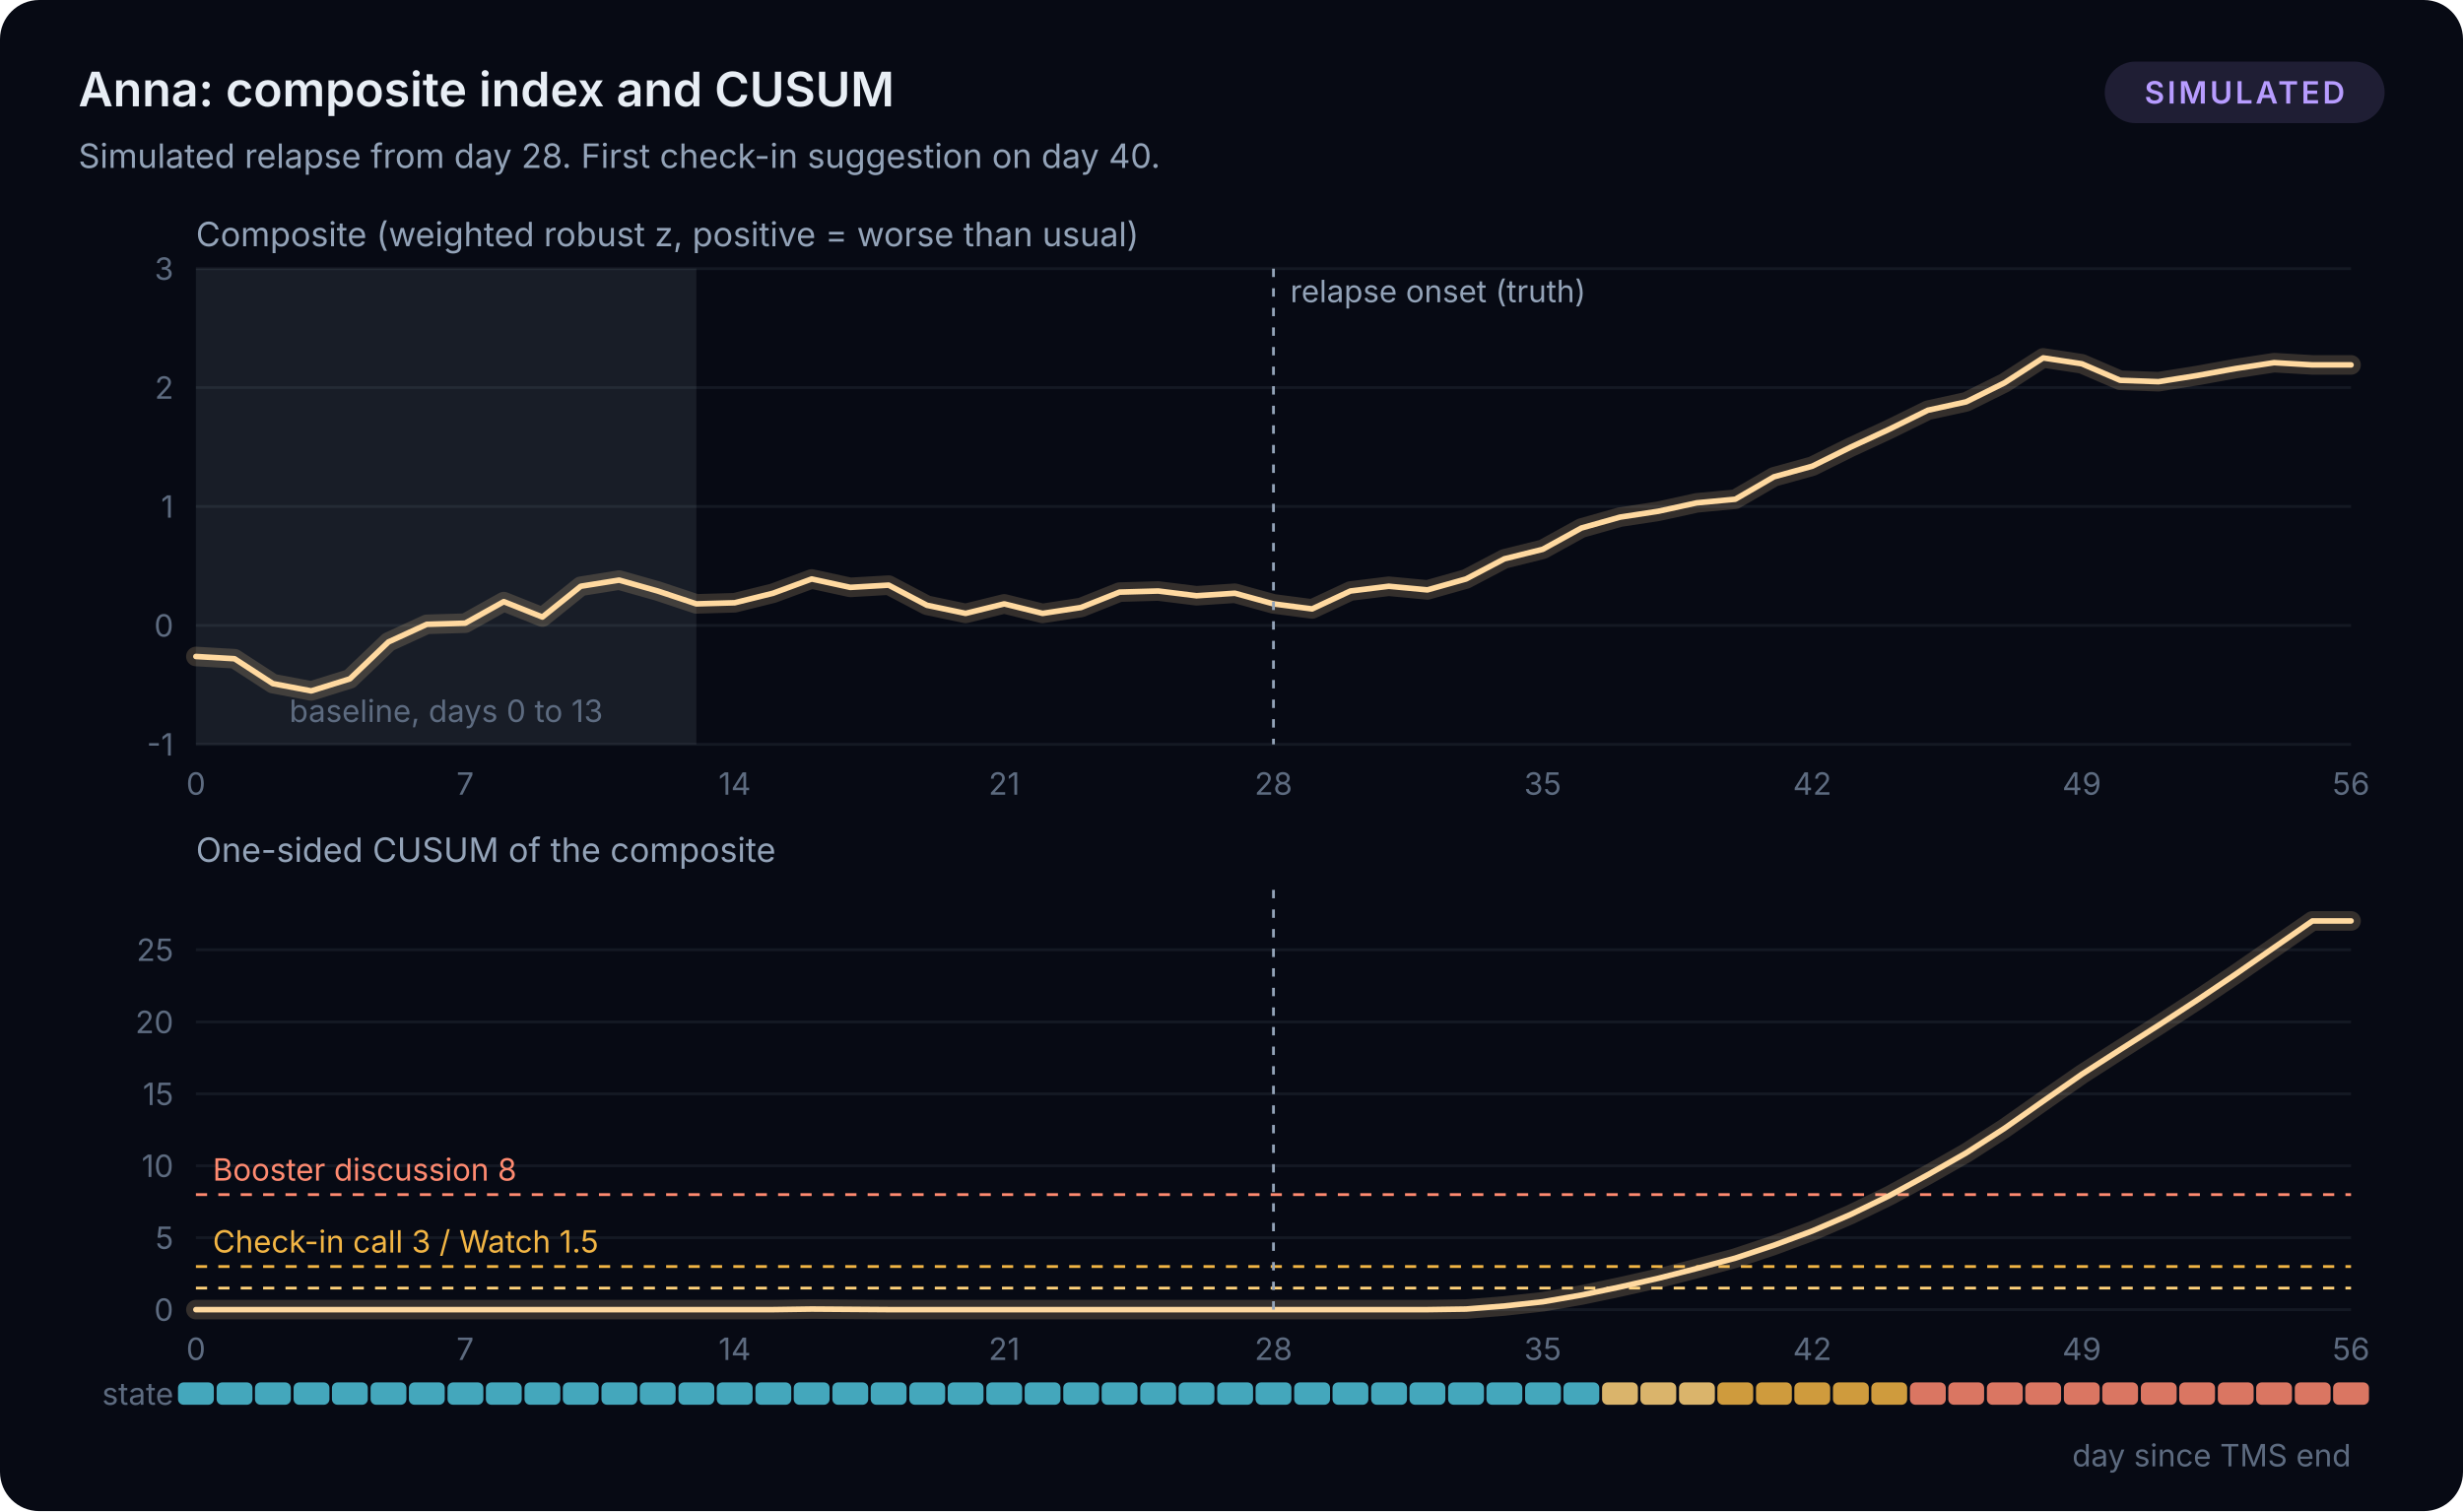
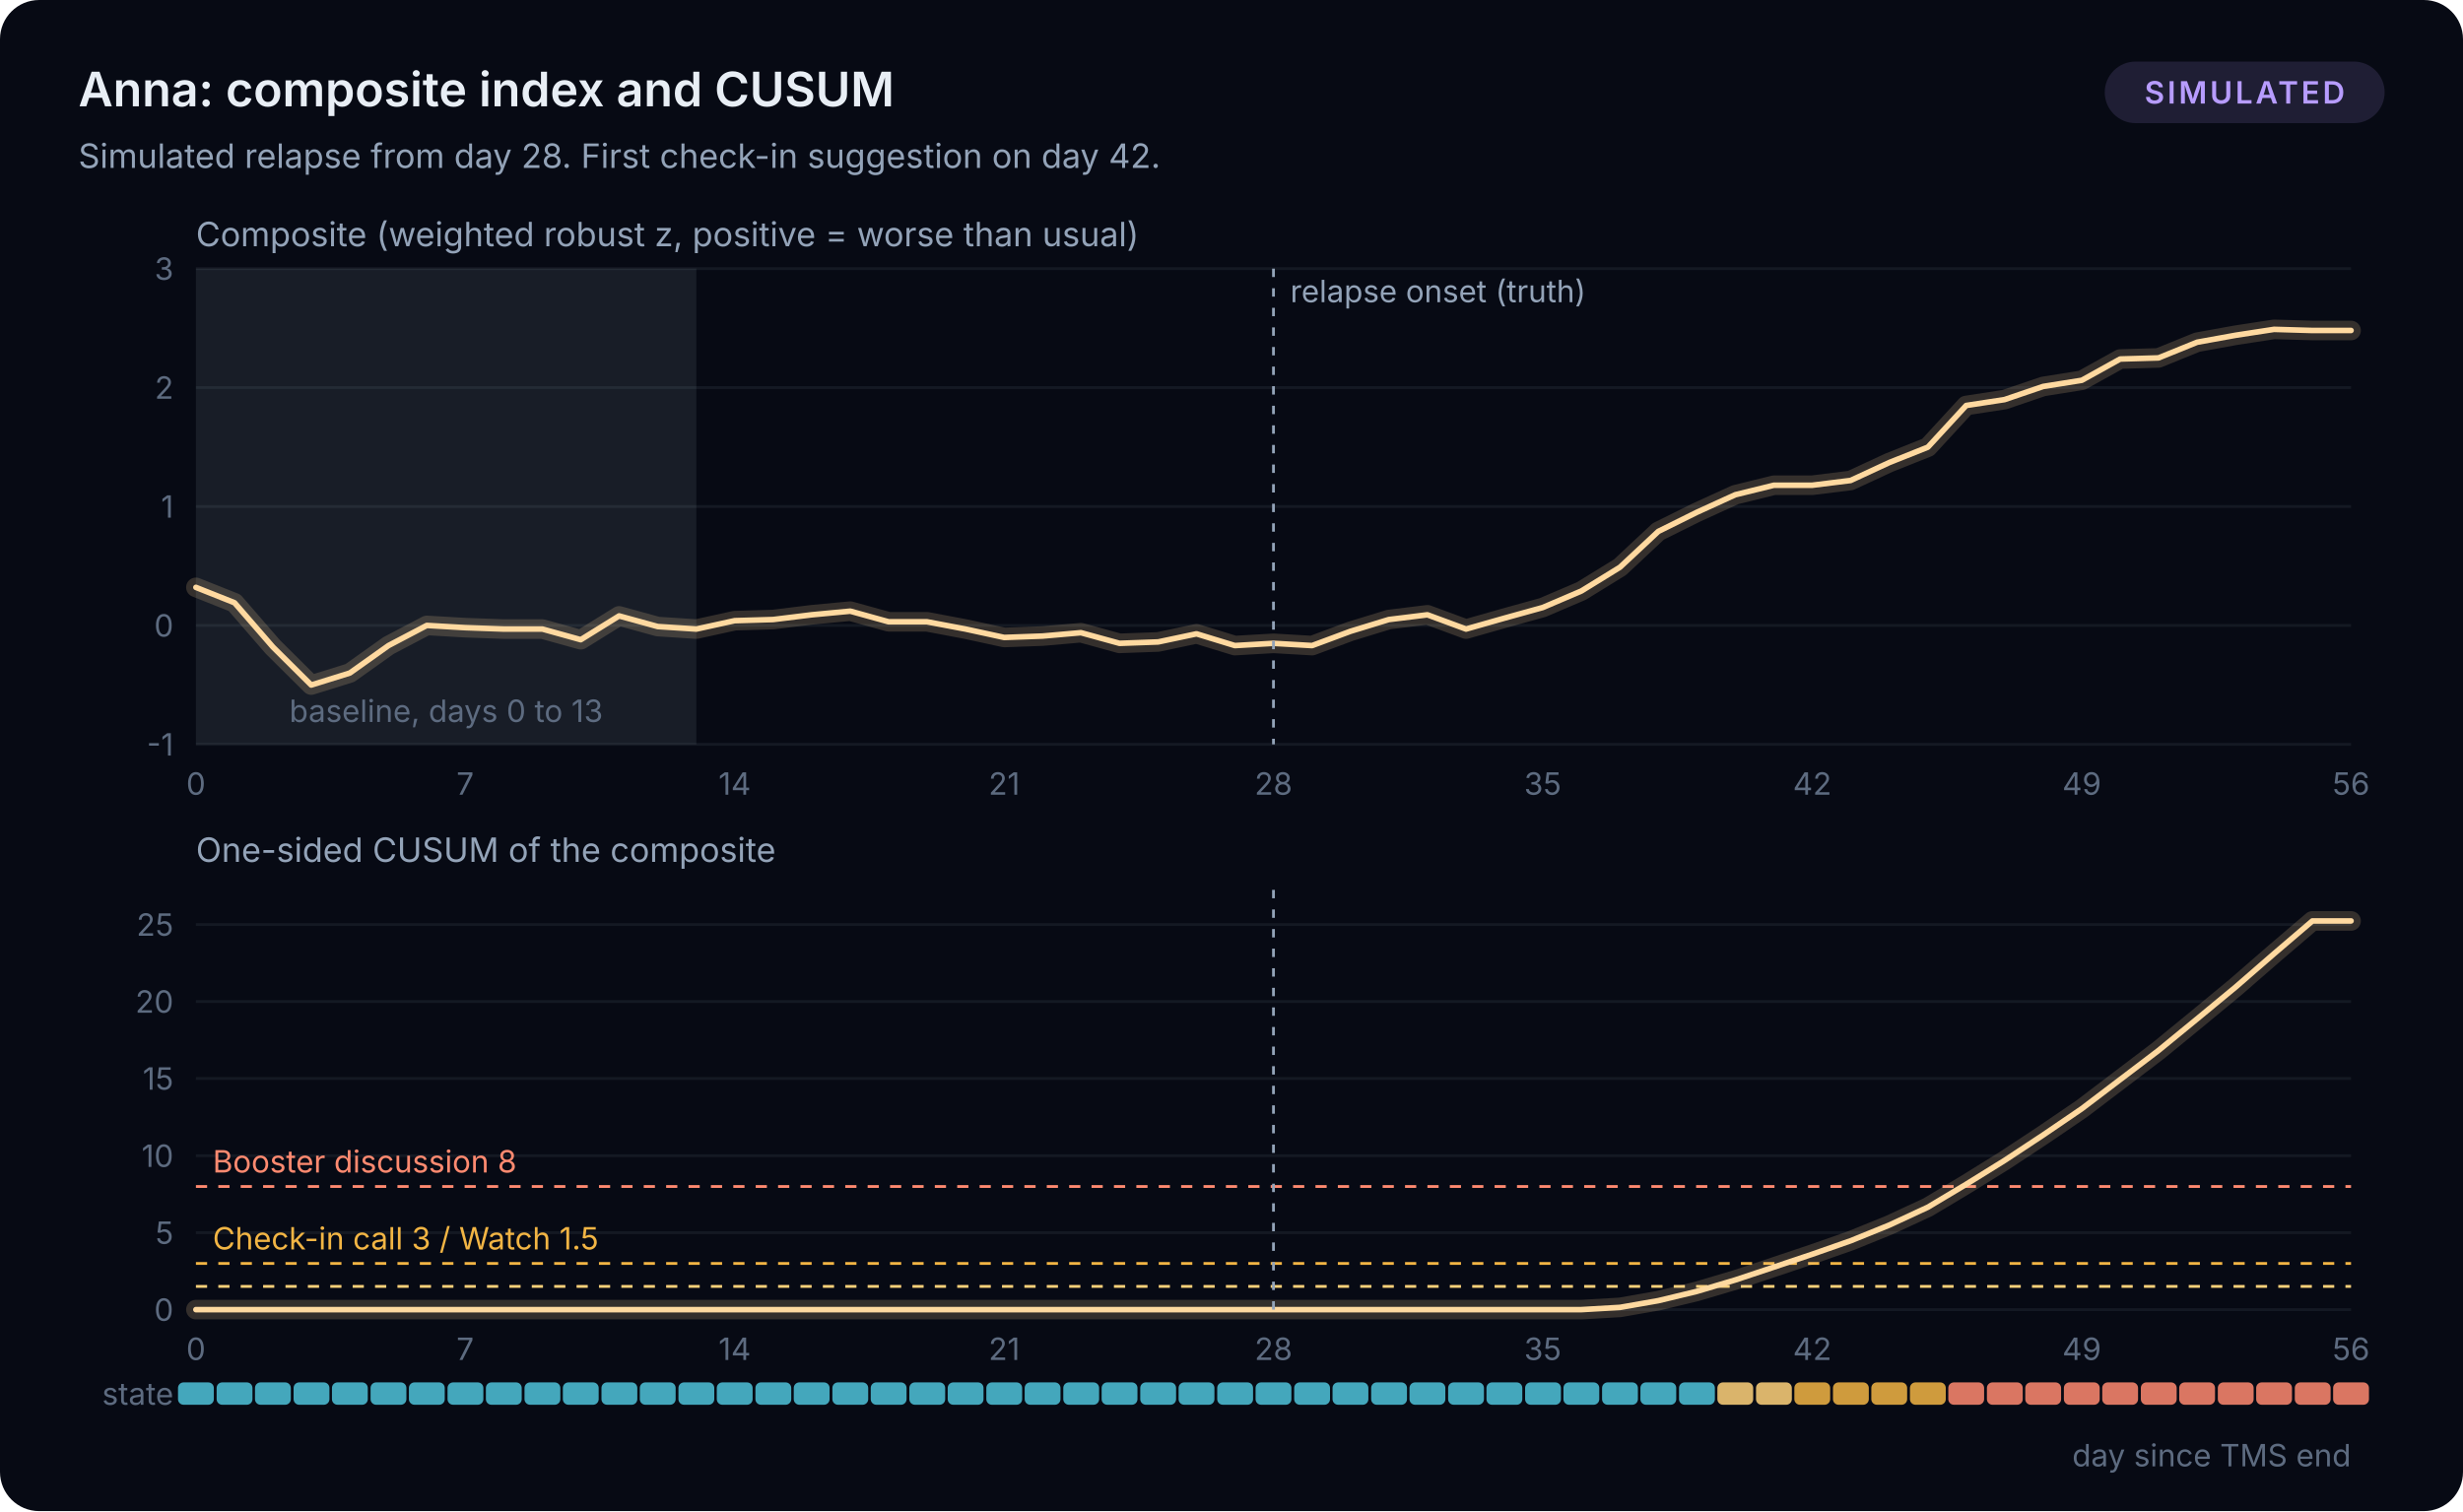
<svg xmlns="http://www.w3.org/2000/svg" viewBox="0 0 880 540" width="880" height="540" font-family="Inter, system-ui, -apple-system, Segoe UI, sans-serif" role="img" aria-label="Anna: composite early-warning index and CUSUM">
  <rect width="880" height="540" rx="14" fill="#070A14" />
  <text x="28.0" y="38.0" font-size="17" fill="#E8EEF5" text-anchor="start" font-weight="600">Anna: composite index and CUSUM</text>
-   <text x="28.0" y="60.0" font-size="12" fill="#93A3B8" text-anchor="start" font-weight="400">Simulated relapse from day 28. First check-in suggestion on day 40.</text>
+   <text x="28.0" y="60.0" font-size="12" fill="#93A3B8" text-anchor="start" font-weight="400">Simulated relapse from day 28. First check-in suggestion on day 42.</text>
  <rect x="752" y="22" width="100" height="22" rx="11" fill="rgba(183,156,255,0.14)" />
  <text x="802.0" y="37.0" font-size="11" fill="#B79CFF" text-anchor="middle" font-weight="600" letter-spacing="1">SIMULATED</text>
  <rect x="70.0" y="96" width="178.8" height="170" fill="rgba(185,202,214,0.10)" />
  <text x="159.4" y="258.0" font-size="11" fill="#5D6B80" text-anchor="middle" font-weight="400">baseline, days 0 to 13</text>
  <line x1="70.0" y1="266.0" x2="840.0" y2="266.0" stroke="rgba(185,202,214,0.08)" stroke-width="1" />
  <text x="62.0" y="270.0" font-size="11" fill="#5D6B80" text-anchor="end" font-weight="400">-1</text>
  <line x1="70.0" y1="223.5" x2="840.0" y2="223.5" stroke="rgba(185,202,214,0.08)" stroke-width="1" />
  <text x="62.0" y="227.5" font-size="11" fill="#5D6B80" text-anchor="end" font-weight="400">0</text>
  <line x1="70.0" y1="181.0" x2="840.0" y2="181.0" stroke="rgba(185,202,214,0.08)" stroke-width="1" />
  <text x="62.0" y="185.0" font-size="11" fill="#5D6B80" text-anchor="end" font-weight="400">1</text>
  <line x1="70.0" y1="138.5" x2="840.0" y2="138.5" stroke="rgba(185,202,214,0.08)" stroke-width="1" />
  <text x="62.0" y="142.5" font-size="11" fill="#5D6B80" text-anchor="end" font-weight="400">2</text>
  <line x1="70.0" y1="96.0" x2="840.0" y2="96.0" stroke="rgba(185,202,214,0.08)" stroke-width="1" />
  <text x="62.0" y="100.0" font-size="11" fill="#5D6B80" text-anchor="end" font-weight="400">3</text>
  <text x="70.0" y="284.0" font-size="11" fill="#5D6B80" text-anchor="middle" font-weight="400">0</text>
  <text x="166.2" y="284.0" font-size="11" fill="#5D6B80" text-anchor="middle" font-weight="400">7</text>
  <text x="262.5" y="284.0" font-size="11" fill="#5D6B80" text-anchor="middle" font-weight="400">14</text>
  <text x="358.8" y="284.0" font-size="11" fill="#5D6B80" text-anchor="middle" font-weight="400">21</text>
  <text x="455.0" y="284.0" font-size="11" fill="#5D6B80" text-anchor="middle" font-weight="400">28</text>
  <text x="551.2" y="284.0" font-size="11" fill="#5D6B80" text-anchor="middle" font-weight="400">35</text>
  <text x="647.5" y="284.0" font-size="11" fill="#5D6B80" text-anchor="middle" font-weight="400">42</text>
  <text x="743.8" y="284.0" font-size="11" fill="#5D6B80" text-anchor="middle" font-weight="400">49</text>
  <text x="840.0" y="284.0" font-size="11" fill="#5D6B80" text-anchor="middle" font-weight="400">56</text>
  <text x="70.0" y="88.0" font-size="12" fill="#93A3B8" text-anchor="start" font-weight="400">Composite (weighted robust z, positive = worse than usual)</text>
-   <path d="M70.0,234.6 L83.8,235.4 L97.5,244.3 L111.2,246.9 L125.0,242.6 L138.8,229.4 L152.5,223.1 L166.2,222.7 L180.0,215.0 L193.8,220.5 L207.5,209.5 L221.2,207.3 L235.0,211.2 L248.8,215.8 L262.5,215.4 L276.2,212.0 L290.0,206.9 L303.8,209.9 L317.5,209.1 L331.2,216.3 L345.0,219.2 L358.8,215.8 L372.5,219.2 L386.2,217.1 L400.0,211.6 L413.8,211.2 L427.5,212.9 L441.2,212.0 L455.0,215.8 L468.8,217.6 L482.5,211.2 L496.2,209.5 L510.0,210.8 L523.8,206.9 L537.5,199.7 L551.2,196.3 L565.0,188.7 L578.8,184.8 L592.5,182.7 L606.2,179.7 L620.0,178.4 L633.8,170.4 L647.5,166.6 L661.2,159.8 L675.0,153.4 L688.8,146.6 L702.5,143.6 L716.2,136.8 L730.0,127.9 L743.8,130.0 L757.5,135.9 L771.2,136.4 L785.0,134.2 L798.8,131.7 L812.5,129.6 L826.2,130.4 L840.0,130.4" fill="none" stroke="#FFD9A0" stroke-width="7" stroke-opacity="0.18" stroke-linecap="round" stroke-linejoin="round" />
-   <path d="M70.0,234.6 L83.8,235.4 L97.5,244.3 L111.2,246.9 L125.0,242.6 L138.8,229.4 L152.5,223.1 L166.2,222.7 L180.0,215.0 L193.8,220.5 L207.5,209.5 L221.2,207.3 L235.0,211.2 L248.8,215.8 L262.5,215.4 L276.2,212.0 L290.0,206.9 L303.8,209.9 L317.5,209.1 L331.2,216.3 L345.0,219.2 L358.8,215.8 L372.5,219.2 L386.2,217.1 L400.0,211.6 L413.8,211.2 L427.5,212.9 L441.2,212.0 L455.0,215.8 L468.8,217.6 L482.5,211.2 L496.2,209.5 L510.0,210.8 L523.8,206.9 L537.5,199.7 L551.2,196.3 L565.0,188.7 L578.8,184.8 L592.5,182.7 L606.2,179.7 L620.0,178.4 L633.8,170.4 L647.5,166.6 L661.2,159.8 L675.0,153.4 L688.8,146.6 L702.5,143.6 L716.2,136.8 L730.0,127.9 L743.8,130.0 L757.5,135.9 L771.2,136.4 L785.0,134.2 L798.8,131.7 L812.5,129.6 L826.2,130.4 L840.0,130.4" fill="none" stroke="#FFD9A0" stroke-width="2" stroke-linecap="round" stroke-linejoin="round" />
-   <circle cx="70.0" cy="234.6" r="7" fill="transparent" />
-   <circle cx="83.8" cy="235.4" r="7" fill="transparent" />
-   <circle cx="97.5" cy="244.3" r="7" fill="transparent" />
-   <circle cx="111.2" cy="246.9" r="7" fill="transparent" />
-   <circle cx="125.0" cy="242.6" r="7" fill="transparent" />
-   <circle cx="138.8" cy="229.4" r="7" fill="transparent" />
-   <circle cx="152.5" cy="223.1" r="7" fill="transparent" />
-   <circle cx="166.2" cy="222.7" r="7" fill="transparent" />
-   <circle cx="180.0" cy="215.0" r="7" fill="transparent" />
-   <circle cx="193.8" cy="220.5" r="7" fill="transparent" />
-   <circle cx="207.5" cy="209.5" r="7" fill="transparent" />
-   <circle cx="221.2" cy="207.3" r="7" fill="transparent" />
-   <circle cx="235.0" cy="211.2" r="7" fill="transparent" />
-   <circle cx="248.8" cy="215.8" r="7" fill="transparent" />
-   <circle cx="262.5" cy="215.4" r="7" fill="transparent" />
-   <circle cx="276.2" cy="212.0" r="7" fill="transparent" />
-   <circle cx="290.0" cy="206.9" r="7" fill="transparent" />
-   <circle cx="303.8" cy="209.9" r="7" fill="transparent" />
-   <circle cx="317.5" cy="209.1" r="7" fill="transparent" />
-   <circle cx="331.2" cy="216.3" r="7" fill="transparent" />
-   <circle cx="345.0" cy="219.2" r="7" fill="transparent" />
-   <circle cx="358.8" cy="215.8" r="7" fill="transparent" />
-   <circle cx="372.5" cy="219.2" r="7" fill="transparent" />
-   <circle cx="386.2" cy="217.1" r="7" fill="transparent" />
-   <circle cx="400.0" cy="211.6" r="7" fill="transparent" />
-   <circle cx="413.8" cy="211.2" r="7" fill="transparent" />
-   <circle cx="427.5" cy="212.9" r="7" fill="transparent" />
-   <circle cx="441.2" cy="212.0" r="7" fill="transparent" />
-   <circle cx="455.0" cy="215.8" r="7" fill="transparent" />
-   <circle cx="468.8" cy="217.6" r="7" fill="transparent" />
-   <circle cx="482.5" cy="211.2" r="7" fill="transparent" />
-   <circle cx="496.2" cy="209.5" r="7" fill="transparent" />
-   <circle cx="510.0" cy="210.8" r="7" fill="transparent" />
-   <circle cx="523.8" cy="206.9" r="7" fill="transparent" />
-   <circle cx="537.5" cy="199.7" r="7" fill="transparent" />
-   <circle cx="551.2" cy="196.3" r="7" fill="transparent" />
-   <circle cx="565.0" cy="188.7" r="7" fill="transparent" />
-   <circle cx="578.8" cy="184.8" r="7" fill="transparent" />
-   <circle cx="592.5" cy="182.7" r="7" fill="transparent" />
-   <circle cx="606.2" cy="179.7" r="7" fill="transparent" />
-   <circle cx="620.0" cy="178.4" r="7" fill="transparent" />
-   <circle cx="633.8" cy="170.4" r="7" fill="transparent" />
-   <circle cx="647.5" cy="166.6" r="7" fill="transparent" />
-   <circle cx="661.2" cy="159.8" r="7" fill="transparent" />
-   <circle cx="675.0" cy="153.4" r="7" fill="transparent" />
-   <circle cx="688.8" cy="146.6" r="7" fill="transparent" />
-   <circle cx="702.5" cy="143.6" r="7" fill="transparent" />
-   <circle cx="716.2" cy="136.8" r="7" fill="transparent" />
-   <circle cx="730.0" cy="127.9" r="7" fill="transparent" />
-   <circle cx="743.8" cy="130.0" r="7" fill="transparent" />
-   <circle cx="757.5" cy="135.9" r="7" fill="transparent" />
-   <circle cx="771.2" cy="136.4" r="7" fill="transparent" />
-   <circle cx="785.0" cy="134.2" r="7" fill="transparent" />
-   <circle cx="798.8" cy="131.7" r="7" fill="transparent" />
-   <circle cx="812.5" cy="129.6" r="7" fill="transparent" />
-   <circle cx="826.2" cy="130.4" r="7" fill="transparent" />
-   <circle cx="840.0" cy="130.4" r="7" fill="transparent" />
+   <path d="M70.0,209.9 L83.8,215.4 L97.5,231.2 L111.2,244.8 L125.0,240.5 L138.8,230.7 L152.5,223.5 L166.2,224.3 L180.0,224.8 L193.8,224.8 L207.5,228.6 L221.2,220.1 L235.0,223.9 L248.8,224.8 L262.5,221.8 L276.2,221.4 L290.0,219.7 L303.8,218.4 L317.5,222.2 L331.2,222.2 L345.0,224.8 L358.8,227.8 L372.5,227.3 L386.2,226.1 L400.0,229.9 L413.8,229.4 L427.5,226.5 L441.2,230.7 L455.0,229.9 L468.8,230.7 L482.5,225.6 L496.2,221.4 L510.0,219.7 L523.8,224.8 L537.5,220.9 L551.2,217.1 L565.0,211.2 L578.8,202.7 L592.5,189.9 L606.2,183.1 L620.0,176.8 L633.8,173.4 L647.5,173.4 L661.2,171.7 L675.0,165.3 L688.8,159.8 L702.5,144.9 L716.2,142.8 L730.0,138.1 L743.8,135.9 L757.5,128.3 L771.2,127.9 L785.0,122.3 L798.8,119.8 L812.5,117.7 L826.2,118.1 L840.0,118.1" fill="none" stroke="#FFD9A0" stroke-width="7" stroke-opacity="0.18" stroke-linecap="round" stroke-linejoin="round" />
+   <path d="M70.0,209.9 L83.8,215.4 L97.5,231.2 L111.2,244.8 L125.0,240.5 L138.8,230.7 L152.5,223.5 L166.2,224.3 L180.0,224.8 L193.8,224.8 L207.5,228.6 L221.2,220.1 L235.0,223.9 L248.8,224.8 L262.5,221.8 L276.2,221.4 L290.0,219.7 L303.8,218.4 L317.5,222.2 L331.2,222.2 L345.0,224.8 L358.8,227.8 L372.5,227.3 L386.2,226.1 L400.0,229.9 L413.8,229.4 L427.5,226.5 L441.2,230.7 L455.0,229.9 L468.8,230.7 L482.5,225.6 L496.2,221.4 L510.0,219.7 L523.8,224.8 L537.5,220.9 L551.2,217.1 L565.0,211.2 L578.8,202.7 L592.5,189.9 L606.2,183.1 L620.0,176.8 L633.8,173.4 L647.5,173.4 L661.2,171.7 L675.0,165.3 L688.8,159.8 L702.5,144.9 L716.2,142.8 L730.0,138.1 L743.8,135.9 L757.5,128.3 L771.2,127.9 L785.0,122.3 L798.8,119.8 L812.5,117.7 L826.2,118.1 L840.0,118.1" fill="none" stroke="#FFD9A0" stroke-width="2" stroke-linecap="round" stroke-linejoin="round" />
+   <circle cx="70.0" cy="209.9" r="7" fill="transparent" />
+   <circle cx="83.8" cy="215.4" r="7" fill="transparent" />
+   <circle cx="97.5" cy="231.2" r="7" fill="transparent" />
+   <circle cx="111.2" cy="244.8" r="7" fill="transparent" />
+   <circle cx="125.0" cy="240.5" r="7" fill="transparent" />
+   <circle cx="138.8" cy="230.7" r="7" fill="transparent" />
+   <circle cx="152.5" cy="223.5" r="7" fill="transparent" />
+   <circle cx="166.2" cy="224.3" r="7" fill="transparent" />
+   <circle cx="180.0" cy="224.8" r="7" fill="transparent" />
+   <circle cx="193.8" cy="224.8" r="7" fill="transparent" />
+   <circle cx="207.5" cy="228.6" r="7" fill="transparent" />
+   <circle cx="221.2" cy="220.1" r="7" fill="transparent" />
+   <circle cx="235.0" cy="223.9" r="7" fill="transparent" />
+   <circle cx="248.8" cy="224.8" r="7" fill="transparent" />
+   <circle cx="262.5" cy="221.8" r="7" fill="transparent" />
+   <circle cx="276.2" cy="221.4" r="7" fill="transparent" />
+   <circle cx="290.0" cy="219.7" r="7" fill="transparent" />
+   <circle cx="303.8" cy="218.4" r="7" fill="transparent" />
+   <circle cx="317.5" cy="222.2" r="7" fill="transparent" />
+   <circle cx="331.2" cy="222.2" r="7" fill="transparent" />
+   <circle cx="345.0" cy="224.8" r="7" fill="transparent" />
+   <circle cx="358.8" cy="227.8" r="7" fill="transparent" />
+   <circle cx="372.5" cy="227.3" r="7" fill="transparent" />
+   <circle cx="386.2" cy="226.1" r="7" fill="transparent" />
+   <circle cx="400.0" cy="229.9" r="7" fill="transparent" />
+   <circle cx="413.8" cy="229.4" r="7" fill="transparent" />
+   <circle cx="427.5" cy="226.5" r="7" fill="transparent" />
+   <circle cx="441.2" cy="230.7" r="7" fill="transparent" />
+   <circle cx="455.0" cy="229.9" r="7" fill="transparent" />
+   <circle cx="468.8" cy="230.7" r="7" fill="transparent" />
+   <circle cx="482.5" cy="225.6" r="7" fill="transparent" />
+   <circle cx="496.2" cy="221.4" r="7" fill="transparent" />
+   <circle cx="510.0" cy="219.7" r="7" fill="transparent" />
+   <circle cx="523.8" cy="224.8" r="7" fill="transparent" />
+   <circle cx="537.5" cy="220.9" r="7" fill="transparent" />
+   <circle cx="551.2" cy="217.1" r="7" fill="transparent" />
+   <circle cx="565.0" cy="211.2" r="7" fill="transparent" />
+   <circle cx="578.8" cy="202.7" r="7" fill="transparent" />
+   <circle cx="592.5" cy="189.9" r="7" fill="transparent" />
+   <circle cx="606.2" cy="183.1" r="7" fill="transparent" />
+   <circle cx="620.0" cy="176.8" r="7" fill="transparent" />
+   <circle cx="633.8" cy="173.4" r="7" fill="transparent" />
+   <circle cx="647.5" cy="173.4" r="7" fill="transparent" />
+   <circle cx="661.2" cy="171.7" r="7" fill="transparent" />
+   <circle cx="675.0" cy="165.3" r="7" fill="transparent" />
+   <circle cx="688.8" cy="159.8" r="7" fill="transparent" />
+   <circle cx="702.5" cy="144.9" r="7" fill="transparent" />
+   <circle cx="716.2" cy="142.8" r="7" fill="transparent" />
+   <circle cx="730.0" cy="138.1" r="7" fill="transparent" />
+   <circle cx="743.8" cy="135.9" r="7" fill="transparent" />
+   <circle cx="757.5" cy="128.3" r="7" fill="transparent" />
+   <circle cx="771.2" cy="127.9" r="7" fill="transparent" />
+   <circle cx="785.0" cy="122.3" r="7" fill="transparent" />
+   <circle cx="798.8" cy="119.8" r="7" fill="transparent" />
+   <circle cx="812.5" cy="117.7" r="7" fill="transparent" />
+   <circle cx="826.2" cy="118.1" r="7" fill="transparent" />
+   <circle cx="840.0" cy="118.1" r="7" fill="transparent" />
  <line x1="455.0" y1="96.0" x2="455.0" y2="266.0" stroke="#93A3B8" stroke-width="1" stroke-dasharray="3 4" />
  <text x="461.0" y="108.0" font-size="11" fill="#93A3B8" text-anchor="start" font-weight="400">relapse onset (truth)</text>
  <text x="70.0" y="308.0" font-size="12" fill="#93A3B8" text-anchor="start" font-weight="400">One-sided CUSUM of the composite</text>
  <line x1="70.0" y1="468.0" x2="840.0" y2="468.0" stroke="rgba(185,202,214,0.08)" stroke-width="1" />
  <text x="62.0" y="472.0" font-size="11" fill="#5D6B80" text-anchor="end" font-weight="400">0</text>
-   <line x1="70.0" y1="442.3" x2="840.0" y2="442.3" stroke="rgba(185,202,214,0.08)" stroke-width="1" />
-   <text x="62.0" y="446.3" font-size="11" fill="#5D6B80" text-anchor="end" font-weight="400">5</text>
-   <line x1="70.0" y1="416.6" x2="840.0" y2="416.6" stroke="rgba(185,202,214,0.08)" stroke-width="1" />
-   <text x="62.0" y="420.6" font-size="11" fill="#5D6B80" text-anchor="end" font-weight="400">10</text>
-   <line x1="70.0" y1="390.9" x2="840.0" y2="390.9" stroke="rgba(185,202,214,0.08)" stroke-width="1" />
-   <text x="62.0" y="394.9" font-size="11" fill="#5D6B80" text-anchor="end" font-weight="400">15</text>
-   <line x1="70.0" y1="365.2" x2="840.0" y2="365.2" stroke="rgba(185,202,214,0.08)" stroke-width="1" />
-   <text x="62.0" y="369.2" font-size="11" fill="#5D6B80" text-anchor="end" font-weight="400">20</text>
-   <line x1="70.0" y1="339.4" x2="840.0" y2="339.4" stroke="rgba(185,202,214,0.08)" stroke-width="1" />
-   <text x="62.0" y="343.4" font-size="11" fill="#5D6B80" text-anchor="end" font-weight="400">25</text>
+   <line x1="70.0" y1="440.5" x2="840.0" y2="440.5" stroke="rgba(185,202,214,0.08)" stroke-width="1" />
+   <text x="62.0" y="444.5" font-size="11" fill="#5D6B80" text-anchor="end" font-weight="400">5</text>
+   <line x1="70.0" y1="413.0" x2="840.0" y2="413.0" stroke="rgba(185,202,214,0.08)" stroke-width="1" />
+   <text x="62.0" y="417.0" font-size="11" fill="#5D6B80" text-anchor="end" font-weight="400">10</text>
+   <line x1="70.0" y1="385.4" x2="840.0" y2="385.4" stroke="rgba(185,202,214,0.08)" stroke-width="1" />
+   <text x="62.0" y="389.4" font-size="11" fill="#5D6B80" text-anchor="end" font-weight="400">15</text>
+   <line x1="70.0" y1="357.9" x2="840.0" y2="357.9" stroke="rgba(185,202,214,0.08)" stroke-width="1" />
+   <text x="62.0" y="361.9" font-size="11" fill="#5D6B80" text-anchor="end" font-weight="400">20</text>
+   <line x1="70.0" y1="330.4" x2="840.0" y2="330.4" stroke="rgba(185,202,214,0.08)" stroke-width="1" />
+   <text x="62.0" y="334.4" font-size="11" fill="#5D6B80" text-anchor="end" font-weight="400">25</text>
  <text x="70.0" y="486.0" font-size="11" fill="#5D6B80" text-anchor="middle" font-weight="400">0</text>
  <text x="166.2" y="486.0" font-size="11" fill="#5D6B80" text-anchor="middle" font-weight="400">7</text>
  <text x="262.5" y="486.0" font-size="11" fill="#5D6B80" text-anchor="middle" font-weight="400">14</text>
  <text x="358.8" y="486.0" font-size="11" fill="#5D6B80" text-anchor="middle" font-weight="400">21</text>
  <text x="455.0" y="486.0" font-size="11" fill="#5D6B80" text-anchor="middle" font-weight="400">28</text>
  <text x="551.2" y="486.0" font-size="11" fill="#5D6B80" text-anchor="middle" font-weight="400">35</text>
  <text x="647.5" y="486.0" font-size="11" fill="#5D6B80" text-anchor="middle" font-weight="400">42</text>
  <text x="743.8" y="486.0" font-size="11" fill="#5D6B80" text-anchor="middle" font-weight="400">49</text>
  <text x="840.0" y="486.0" font-size="11" fill="#5D6B80" text-anchor="middle" font-weight="400">56</text>
-   <line x1="70.0" y1="460.3" x2="840.0" y2="460.3" stroke="#FFD27A" stroke-width="1" stroke-dasharray="4 4" />
-   <text x="836.0" y="455.3" font-size="11" fill="#FFD27A" text-anchor="end" font-weight="400" />
-   <line x1="70.0" y1="452.6" x2="840.0" y2="452.6" stroke="#F2B544" stroke-width="1" stroke-dasharray="4 4" />
-   <text x="836.0" y="447.6" font-size="11" fill="#F2B544" text-anchor="end" font-weight="400" />
-   <line x1="70.0" y1="426.9" x2="840.0" y2="426.9" stroke="#FF8A70" stroke-width="1" stroke-dasharray="4 4" />
-   <text x="836.0" y="421.9" font-size="11" fill="#FF8A70" text-anchor="end" font-weight="400" />
-   <text x="76.0" y="421.9" font-size="11" fill="#FF8A70" text-anchor="start" font-weight="400">Booster discussion 8</text>
-   <text x="76.0" y="447.6" font-size="11" fill="#F2B544" text-anchor="start" font-weight="400">Check-in call 3  /  Watch 1.5</text>
-   <path d="M70.0,468.0 L83.8,468.0 L97.5,468.0 L111.2,468.0 L125.0,468.0 L138.8,468.0 L152.5,468.0 L166.2,468.0 L180.0,468.0 L193.8,468.0 L207.5,468.0 L221.2,468.0 L235.0,468.0 L248.8,468.0 L262.5,468.0 L276.2,468.0 L290.0,467.8 L303.8,467.9 L317.5,468.0 L331.2,468.0 L345.0,468.0 L358.8,468.0 L372.5,468.0 L386.2,468.0 L400.0,468.0 L413.8,468.0 L427.5,468.0 L441.2,468.0 L455.0,468.0 L468.8,468.0 L482.5,468.0 L496.2,468.0 L510.0,468.0 L523.8,467.8 L537.5,466.7 L551.2,465.2 L565.0,462.8 L578.8,459.9 L592.5,456.8 L606.2,453.3 L620.0,449.6 L633.8,445.0 L647.5,439.9 L661.2,434.0 L675.0,427.3 L688.8,419.8 L702.5,412.0 L716.2,403.2 L730.0,393.5 L743.8,383.9 L757.5,375.1 L771.2,366.4 L785.0,357.4 L798.8,348.1 L812.5,338.6 L826.2,329.1 L840.0,329.1" fill="none" stroke="#FFD9A0" stroke-width="7" stroke-opacity="0.18" stroke-linecap="round" stroke-linejoin="round" />
-   <path d="M70.0,468.0 L83.8,468.0 L97.5,468.0 L111.2,468.0 L125.0,468.0 L138.8,468.0 L152.5,468.0 L166.2,468.0 L180.0,468.0 L193.8,468.0 L207.5,468.0 L221.2,468.0 L235.0,468.0 L248.8,468.0 L262.5,468.0 L276.2,468.0 L290.0,467.8 L303.8,467.9 L317.5,468.0 L331.2,468.0 L345.0,468.0 L358.8,468.0 L372.5,468.0 L386.2,468.0 L400.0,468.0 L413.8,468.0 L427.5,468.0 L441.2,468.0 L455.0,468.0 L468.8,468.0 L482.5,468.0 L496.2,468.0 L510.0,468.0 L523.8,467.8 L537.5,466.7 L551.2,465.2 L565.0,462.8 L578.8,459.9 L592.5,456.8 L606.2,453.3 L620.0,449.6 L633.8,445.0 L647.5,439.9 L661.2,434.0 L675.0,427.3 L688.8,419.8 L702.5,412.0 L716.2,403.2 L730.0,393.5 L743.8,383.9 L757.5,375.1 L771.2,366.4 L785.0,357.4 L798.8,348.1 L812.5,338.6 L826.2,329.1 L840.0,329.1" fill="none" stroke="#FFD9A0" stroke-width="2" stroke-linecap="round" stroke-linejoin="round" />
+   <line x1="70.0" y1="459.7" x2="840.0" y2="459.7" stroke="#FFD27A" stroke-width="1" stroke-dasharray="4 4" />
+   <text x="836.0" y="454.7" font-size="11" fill="#FFD27A" text-anchor="end" font-weight="400" />
+   <line x1="70.0" y1="451.5" x2="840.0" y2="451.5" stroke="#F2B544" stroke-width="1" stroke-dasharray="4 4" />
+   <text x="836.0" y="446.5" font-size="11" fill="#F2B544" text-anchor="end" font-weight="400" />
+   <line x1="70.0" y1="424.0" x2="840.0" y2="424.0" stroke="#FF8A70" stroke-width="1" stroke-dasharray="4 4" />
+   <text x="836.0" y="419.0" font-size="11" fill="#FF8A70" text-anchor="end" font-weight="400" />
+   <text x="76.0" y="419.0" font-size="11" fill="#FF8A70" text-anchor="start" font-weight="400">Booster discussion 8</text>
+   <text x="76.0" y="446.5" font-size="11" fill="#F2B544" text-anchor="start" font-weight="400">Check-in call 3  /  Watch 1.5</text>
+   <path d="M70.0,468.0 L83.8,468.0 L97.5,468.0 L111.2,468.0 L125.0,468.0 L138.8,468.0 L152.5,468.0 L166.2,468.0 L180.0,468.0 L193.8,468.0 L207.5,468.0 L221.2,468.0 L235.0,468.0 L248.8,468.0 L262.5,468.0 L276.2,468.0 L290.0,468.0 L303.8,468.0 L317.5,468.0 L331.2,468.0 L345.0,468.0 L358.8,468.0 L372.5,468.0 L386.2,468.0 L400.0,468.0 L413.8,468.0 L427.5,468.0 L441.2,468.0 L455.0,468.0 L468.8,468.0 L482.5,468.0 L496.2,468.0 L510.0,468.0 L523.8,468.0 L537.5,468.0 L551.2,468.0 L565.0,468.0 L578.8,467.2 L592.5,464.8 L606.2,461.5 L620.0,457.4 L633.8,452.8 L647.5,448.2 L661.2,443.4 L675.0,437.8 L688.8,431.4 L702.5,423.2 L716.2,414.7 L730.0,405.6 L743.8,396.2 L757.5,385.8 L771.2,375.4 L785.0,364.1 L798.8,352.7 L812.5,340.8 L826.2,329.1 L840.0,329.1" fill="none" stroke="#FFD9A0" stroke-width="7" stroke-opacity="0.18" stroke-linecap="round" stroke-linejoin="round" />
+   <path d="M70.0,468.0 L83.8,468.0 L97.5,468.0 L111.2,468.0 L125.0,468.0 L138.8,468.0 L152.5,468.0 L166.2,468.0 L180.0,468.0 L193.8,468.0 L207.5,468.0 L221.2,468.0 L235.0,468.0 L248.8,468.0 L262.5,468.0 L276.2,468.0 L290.0,468.0 L303.8,468.0 L317.5,468.0 L331.2,468.0 L345.0,468.0 L358.8,468.0 L372.5,468.0 L386.2,468.0 L400.0,468.0 L413.8,468.0 L427.5,468.0 L441.2,468.0 L455.0,468.0 L468.8,468.0 L482.5,468.0 L496.2,468.0 L510.0,468.0 L523.8,468.0 L537.5,468.0 L551.2,468.0 L565.0,468.0 L578.8,467.2 L592.5,464.8 L606.2,461.5 L620.0,457.4 L633.8,452.8 L647.5,448.2 L661.2,443.4 L675.0,437.8 L688.8,431.4 L702.5,423.2 L716.2,414.7 L730.0,405.6 L743.8,396.2 L757.5,385.8 L771.2,375.4 L785.0,364.1 L798.8,352.7 L812.5,340.8 L826.2,329.1 L840.0,329.1" fill="none" stroke="#FFD9A0" stroke-width="2" stroke-linecap="round" stroke-linejoin="round" />
  <circle cx="70.0" cy="468.0" r="7" fill="transparent" />
  <circle cx="83.8" cy="468.0" r="7" fill="transparent" />
  <circle cx="97.5" cy="468.0" r="7" fill="transparent" />
  <circle cx="111.2" cy="468.0" r="7" fill="transparent" />
  <circle cx="125.0" cy="468.0" r="7" fill="transparent" />
  <circle cx="138.8" cy="468.0" r="7" fill="transparent" />
  <circle cx="152.5" cy="468.0" r="7" fill="transparent" />
  <circle cx="166.2" cy="468.0" r="7" fill="transparent" />
  <circle cx="180.0" cy="468.0" r="7" fill="transparent" />
  <circle cx="193.8" cy="468.0" r="7" fill="transparent" />
  <circle cx="207.5" cy="468.0" r="7" fill="transparent" />
  <circle cx="221.2" cy="468.0" r="7" fill="transparent" />
  <circle cx="235.0" cy="468.0" r="7" fill="transparent" />
  <circle cx="248.8" cy="468.0" r="7" fill="transparent" />
  <circle cx="262.5" cy="468.0" r="7" fill="transparent" />
  <circle cx="276.2" cy="468.0" r="7" fill="transparent" />
-   <circle cx="290.0" cy="467.8" r="7" fill="transparent" />
-   <circle cx="303.8" cy="467.9" r="7" fill="transparent" />
+   <circle cx="290.0" cy="468.0" r="7" fill="transparent" />
+   <circle cx="303.8" cy="468.0" r="7" fill="transparent" />
  <circle cx="317.5" cy="468.0" r="7" fill="transparent" />
  <circle cx="331.2" cy="468.0" r="7" fill="transparent" />
  <circle cx="345.0" cy="468.0" r="7" fill="transparent" />
  <circle cx="358.8" cy="468.0" r="7" fill="transparent" />
  <circle cx="372.5" cy="468.0" r="7" fill="transparent" />
  <circle cx="386.2" cy="468.0" r="7" fill="transparent" />
  <circle cx="400.0" cy="468.0" r="7" fill="transparent" />
  <circle cx="413.8" cy="468.0" r="7" fill="transparent" />
  <circle cx="427.5" cy="468.0" r="7" fill="transparent" />
  <circle cx="441.2" cy="468.0" r="7" fill="transparent" />
  <circle cx="455.0" cy="468.0" r="7" fill="transparent" />
  <circle cx="468.8" cy="468.0" r="7" fill="transparent" />
  <circle cx="482.5" cy="468.0" r="7" fill="transparent" />
  <circle cx="496.2" cy="468.0" r="7" fill="transparent" />
  <circle cx="510.0" cy="468.0" r="7" fill="transparent" />
-   <circle cx="523.8" cy="467.8" r="7" fill="transparent" />
-   <circle cx="537.5" cy="466.7" r="7" fill="transparent" />
-   <circle cx="551.2" cy="465.2" r="7" fill="transparent" />
-   <circle cx="565.0" cy="462.8" r="7" fill="transparent" />
-   <circle cx="578.8" cy="459.9" r="7" fill="transparent" />
-   <circle cx="592.5" cy="456.8" r="7" fill="transparent" />
-   <circle cx="606.2" cy="453.3" r="7" fill="transparent" />
-   <circle cx="620.0" cy="449.6" r="7" fill="transparent" />
-   <circle cx="633.8" cy="445.0" r="7" fill="transparent" />
-   <circle cx="647.5" cy="439.9" r="7" fill="transparent" />
-   <circle cx="661.2" cy="434.0" r="7" fill="transparent" />
-   <circle cx="675.0" cy="427.3" r="7" fill="transparent" />
-   <circle cx="688.8" cy="419.8" r="7" fill="transparent" />
-   <circle cx="702.5" cy="412.0" r="7" fill="transparent" />
-   <circle cx="716.2" cy="403.2" r="7" fill="transparent" />
-   <circle cx="730.0" cy="393.5" r="7" fill="transparent" />
-   <circle cx="743.8" cy="383.9" r="7" fill="transparent" />
-   <circle cx="757.5" cy="375.1" r="7" fill="transparent" />
-   <circle cx="771.2" cy="366.4" r="7" fill="transparent" />
-   <circle cx="785.0" cy="357.4" r="7" fill="transparent" />
-   <circle cx="798.8" cy="348.1" r="7" fill="transparent" />
-   <circle cx="812.5" cy="338.6" r="7" fill="transparent" />
+   <circle cx="523.8" cy="468.0" r="7" fill="transparent" />
+   <circle cx="537.5" cy="468.0" r="7" fill="transparent" />
+   <circle cx="551.2" cy="468.0" r="7" fill="transparent" />
+   <circle cx="565.0" cy="468.0" r="7" fill="transparent" />
+   <circle cx="578.8" cy="467.2" r="7" fill="transparent" />
+   <circle cx="592.5" cy="464.8" r="7" fill="transparent" />
+   <circle cx="606.2" cy="461.5" r="7" fill="transparent" />
+   <circle cx="620.0" cy="457.4" r="7" fill="transparent" />
+   <circle cx="633.8" cy="452.8" r="7" fill="transparent" />
+   <circle cx="647.5" cy="448.2" r="7" fill="transparent" />
+   <circle cx="661.2" cy="443.4" r="7" fill="transparent" />
+   <circle cx="675.0" cy="437.8" r="7" fill="transparent" />
+   <circle cx="688.8" cy="431.4" r="7" fill="transparent" />
+   <circle cx="702.5" cy="423.2" r="7" fill="transparent" />
+   <circle cx="716.2" cy="414.7" r="7" fill="transparent" />
+   <circle cx="730.0" cy="405.6" r="7" fill="transparent" />
+   <circle cx="743.8" cy="396.2" r="7" fill="transparent" />
+   <circle cx="757.5" cy="385.8" r="7" fill="transparent" />
+   <circle cx="771.2" cy="375.4" r="7" fill="transparent" />
+   <circle cx="785.0" cy="364.1" r="7" fill="transparent" />
+   <circle cx="798.8" cy="352.7" r="7" fill="transparent" />
+   <circle cx="812.5" cy="340.8" r="7" fill="transparent" />
  <circle cx="826.2" cy="329.1" r="7" fill="transparent" />
  <circle cx="840.0" cy="329.1" r="7" fill="transparent" />
  <line x1="455.0" y1="318.0" x2="455.0" y2="468.0" stroke="#93A3B8" stroke-width="1" stroke-dasharray="3 4" />
  <text x="461.0" y="330.0" font-size="11" fill="#93A3B8" text-anchor="start" font-weight="400" />
  <rect x="63.6" y="494" width="12.8" height="8" rx="2" fill="#4FC3D9" fill-opacity="0.85" />
  <rect x="77.4" y="494" width="12.8" height="8" rx="2" fill="#4FC3D9" fill-opacity="0.85" />
  <rect x="91.1" y="494" width="12.8" height="8" rx="2" fill="#4FC3D9" fill-opacity="0.85" />
  <rect x="104.9" y="494" width="12.8" height="8" rx="2" fill="#4FC3D9" fill-opacity="0.85" />
  <rect x="118.6" y="494" width="12.8" height="8" rx="2" fill="#4FC3D9" fill-opacity="0.85" />
  <rect x="132.4" y="494" width="12.8" height="8" rx="2" fill="#4FC3D9" fill-opacity="0.85" />
  <rect x="146.1" y="494" width="12.8" height="8" rx="2" fill="#4FC3D9" fill-opacity="0.85" />
  <rect x="159.9" y="494" width="12.8" height="8" rx="2" fill="#4FC3D9" fill-opacity="0.85" />
  <rect x="173.6" y="494" width="12.8" height="8" rx="2" fill="#4FC3D9" fill-opacity="0.85" />
  <rect x="187.4" y="494" width="12.8" height="8" rx="2" fill="#4FC3D9" fill-opacity="0.85" />
  <rect x="201.1" y="494" width="12.8" height="8" rx="2" fill="#4FC3D9" fill-opacity="0.85" />
  <rect x="214.9" y="494" width="12.8" height="8" rx="2" fill="#4FC3D9" fill-opacity="0.85" />
  <rect x="228.6" y="494" width="12.8" height="8" rx="2" fill="#4FC3D9" fill-opacity="0.85" />
  <rect x="242.4" y="494" width="12.8" height="8" rx="2" fill="#4FC3D9" fill-opacity="0.85" />
  <rect x="256.1" y="494" width="12.8" height="8" rx="2" fill="#4FC3D9" fill-opacity="0.85" />
  <rect x="269.9" y="494" width="12.8" height="8" rx="2" fill="#4FC3D9" fill-opacity="0.85" />
  <rect x="283.6" y="494" width="12.8" height="8" rx="2" fill="#4FC3D9" fill-opacity="0.85" />
  <rect x="297.4" y="494" width="12.8" height="8" rx="2" fill="#4FC3D9" fill-opacity="0.85" />
  <rect x="311.1" y="494" width="12.8" height="8" rx="2" fill="#4FC3D9" fill-opacity="0.85" />
  <rect x="324.9" y="494" width="12.8" height="8" rx="2" fill="#4FC3D9" fill-opacity="0.85" />
  <rect x="338.6" y="494" width="12.8" height="8" rx="2" fill="#4FC3D9" fill-opacity="0.85" />
  <rect x="352.4" y="494" width="12.8" height="8" rx="2" fill="#4FC3D9" fill-opacity="0.85" />
  <rect x="366.1" y="494" width="12.8" height="8" rx="2" fill="#4FC3D9" fill-opacity="0.85" />
  <rect x="379.9" y="494" width="12.8" height="8" rx="2" fill="#4FC3D9" fill-opacity="0.85" />
  <rect x="393.6" y="494" width="12.8" height="8" rx="2" fill="#4FC3D9" fill-opacity="0.85" />
  <rect x="407.4" y="494" width="12.8" height="8" rx="2" fill="#4FC3D9" fill-opacity="0.85" />
  <rect x="421.1" y="494" width="12.8" height="8" rx="2" fill="#4FC3D9" fill-opacity="0.85" />
  <rect x="434.9" y="494" width="12.8" height="8" rx="2" fill="#4FC3D9" fill-opacity="0.85" />
  <rect x="448.6" y="494" width="12.8" height="8" rx="2" fill="#4FC3D9" fill-opacity="0.85" />
  <rect x="462.4" y="494" width="12.8" height="8" rx="2" fill="#4FC3D9" fill-opacity="0.85" />
  <rect x="476.1" y="494" width="12.8" height="8" rx="2" fill="#4FC3D9" fill-opacity="0.85" />
  <rect x="489.9" y="494" width="12.8" height="8" rx="2" fill="#4FC3D9" fill-opacity="0.85" />
  <rect x="503.6" y="494" width="12.8" height="8" rx="2" fill="#4FC3D9" fill-opacity="0.85" />
  <rect x="517.4" y="494" width="12.8" height="8" rx="2" fill="#4FC3D9" fill-opacity="0.85" />
  <rect x="531.1" y="494" width="12.8" height="8" rx="2" fill="#4FC3D9" fill-opacity="0.85" />
  <rect x="544.9" y="494" width="12.8" height="8" rx="2" fill="#4FC3D9" fill-opacity="0.85" />
  <rect x="558.6" y="494" width="12.8" height="8" rx="2" fill="#4FC3D9" fill-opacity="0.85" />
-   <rect x="572.4" y="494" width="12.8" height="8" rx="2" fill="#FFD27A" fill-opacity="0.85" />
-   <rect x="586.1" y="494" width="12.8" height="8" rx="2" fill="#FFD27A" fill-opacity="0.85" />
-   <rect x="599.9" y="494" width="12.8" height="8" rx="2" fill="#FFD27A" fill-opacity="0.85" />
-   <rect x="613.6" y="494" width="12.8" height="8" rx="2" fill="#F2B544" fill-opacity="0.85" />
-   <rect x="627.4" y="494" width="12.8" height="8" rx="2" fill="#F2B544" fill-opacity="0.85" />
+   <rect x="572.4" y="494" width="12.8" height="8" rx="2" fill="#4FC3D9" fill-opacity="0.85" />
+   <rect x="586.1" y="494" width="12.8" height="8" rx="2" fill="#4FC3D9" fill-opacity="0.85" />
+   <rect x="599.9" y="494" width="12.8" height="8" rx="2" fill="#4FC3D9" fill-opacity="0.85" />
+   <rect x="613.6" y="494" width="12.8" height="8" rx="2" fill="#FFD27A" fill-opacity="0.85" />
+   <rect x="627.4" y="494" width="12.8" height="8" rx="2" fill="#FFD27A" fill-opacity="0.85" />
  <rect x="641.1" y="494" width="12.8" height="8" rx="2" fill="#F2B544" fill-opacity="0.85" />
  <rect x="654.9" y="494" width="12.8" height="8" rx="2" fill="#F2B544" fill-opacity="0.85" />
  <rect x="668.6" y="494" width="12.8" height="8" rx="2" fill="#F2B544" fill-opacity="0.85" />
-   <rect x="682.4" y="494" width="12.8" height="8" rx="2" fill="#FF8A70" fill-opacity="0.85" />
+   <rect x="682.4" y="494" width="12.8" height="8" rx="2" fill="#F2B544" fill-opacity="0.85" />
  <rect x="696.1" y="494" width="12.8" height="8" rx="2" fill="#FF8A70" fill-opacity="0.85" />
  <rect x="709.9" y="494" width="12.8" height="8" rx="2" fill="#FF8A70" fill-opacity="0.85" />
  <rect x="723.6" y="494" width="12.8" height="8" rx="2" fill="#FF8A70" fill-opacity="0.85" />
  <rect x="737.4" y="494" width="12.8" height="8" rx="2" fill="#FF8A70" fill-opacity="0.85" />
  <rect x="751.1" y="494" width="12.8" height="8" rx="2" fill="#FF8A70" fill-opacity="0.85" />
  <rect x="764.9" y="494" width="12.8" height="8" rx="2" fill="#FF8A70" fill-opacity="0.85" />
  <rect x="778.6" y="494" width="12.8" height="8" rx="2" fill="#FF8A70" fill-opacity="0.85" />
  <rect x="792.4" y="494" width="12.8" height="8" rx="2" fill="#FF8A70" fill-opacity="0.85" />
  <rect x="806.1" y="494" width="12.8" height="8" rx="2" fill="#FF8A70" fill-opacity="0.85" />
  <rect x="819.9" y="494" width="12.8" height="8" rx="2" fill="#FF8A70" fill-opacity="0.85" />
  <rect x="833.6" y="494" width="12.8" height="8" rx="2" fill="#FF8A70" fill-opacity="0.85" />
  <text x="62.0" y="502.0" font-size="11" fill="#5D6B80" text-anchor="end" font-weight="400">state</text>
  <text x="840.0" y="524.0" font-size="11" fill="#5D6B80" text-anchor="end" font-weight="400">day since TMS end</text>
</svg>
